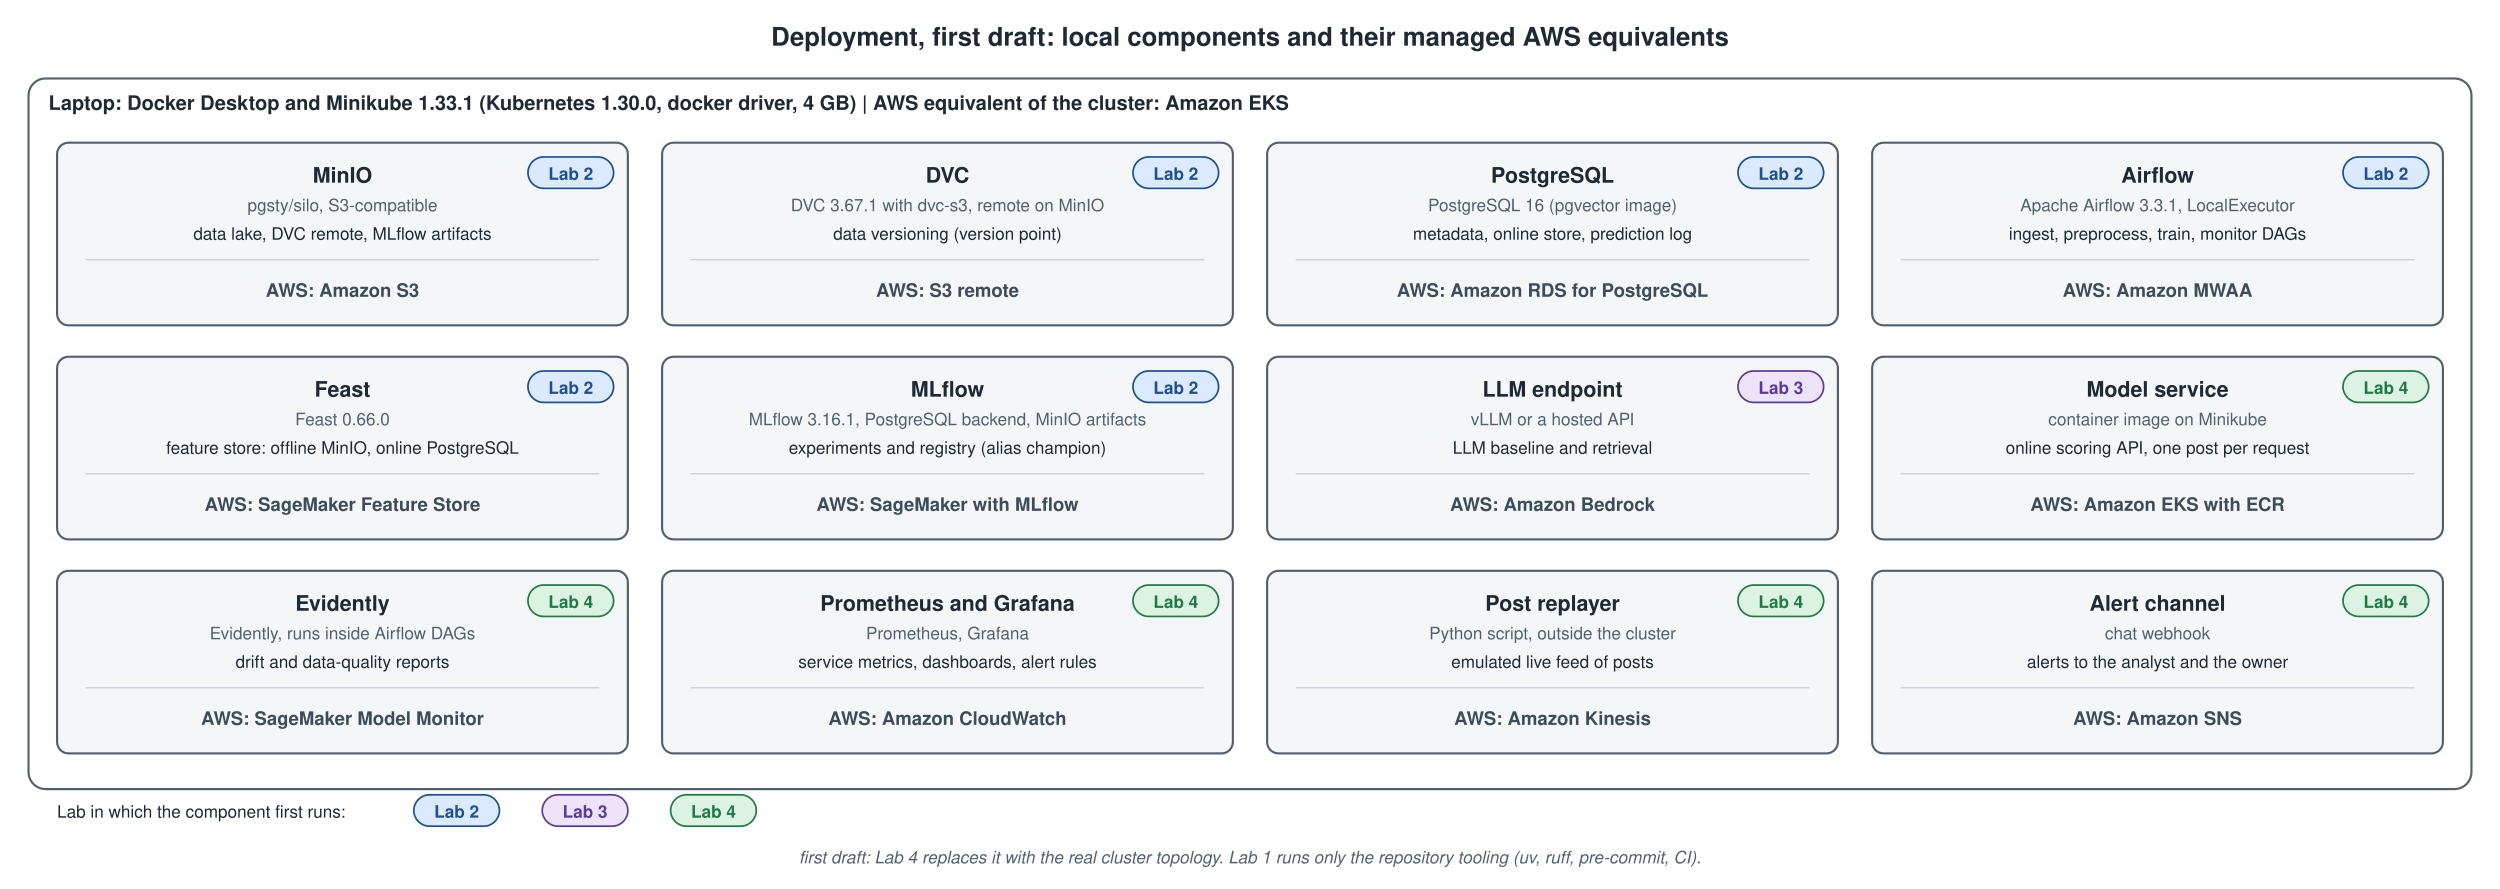
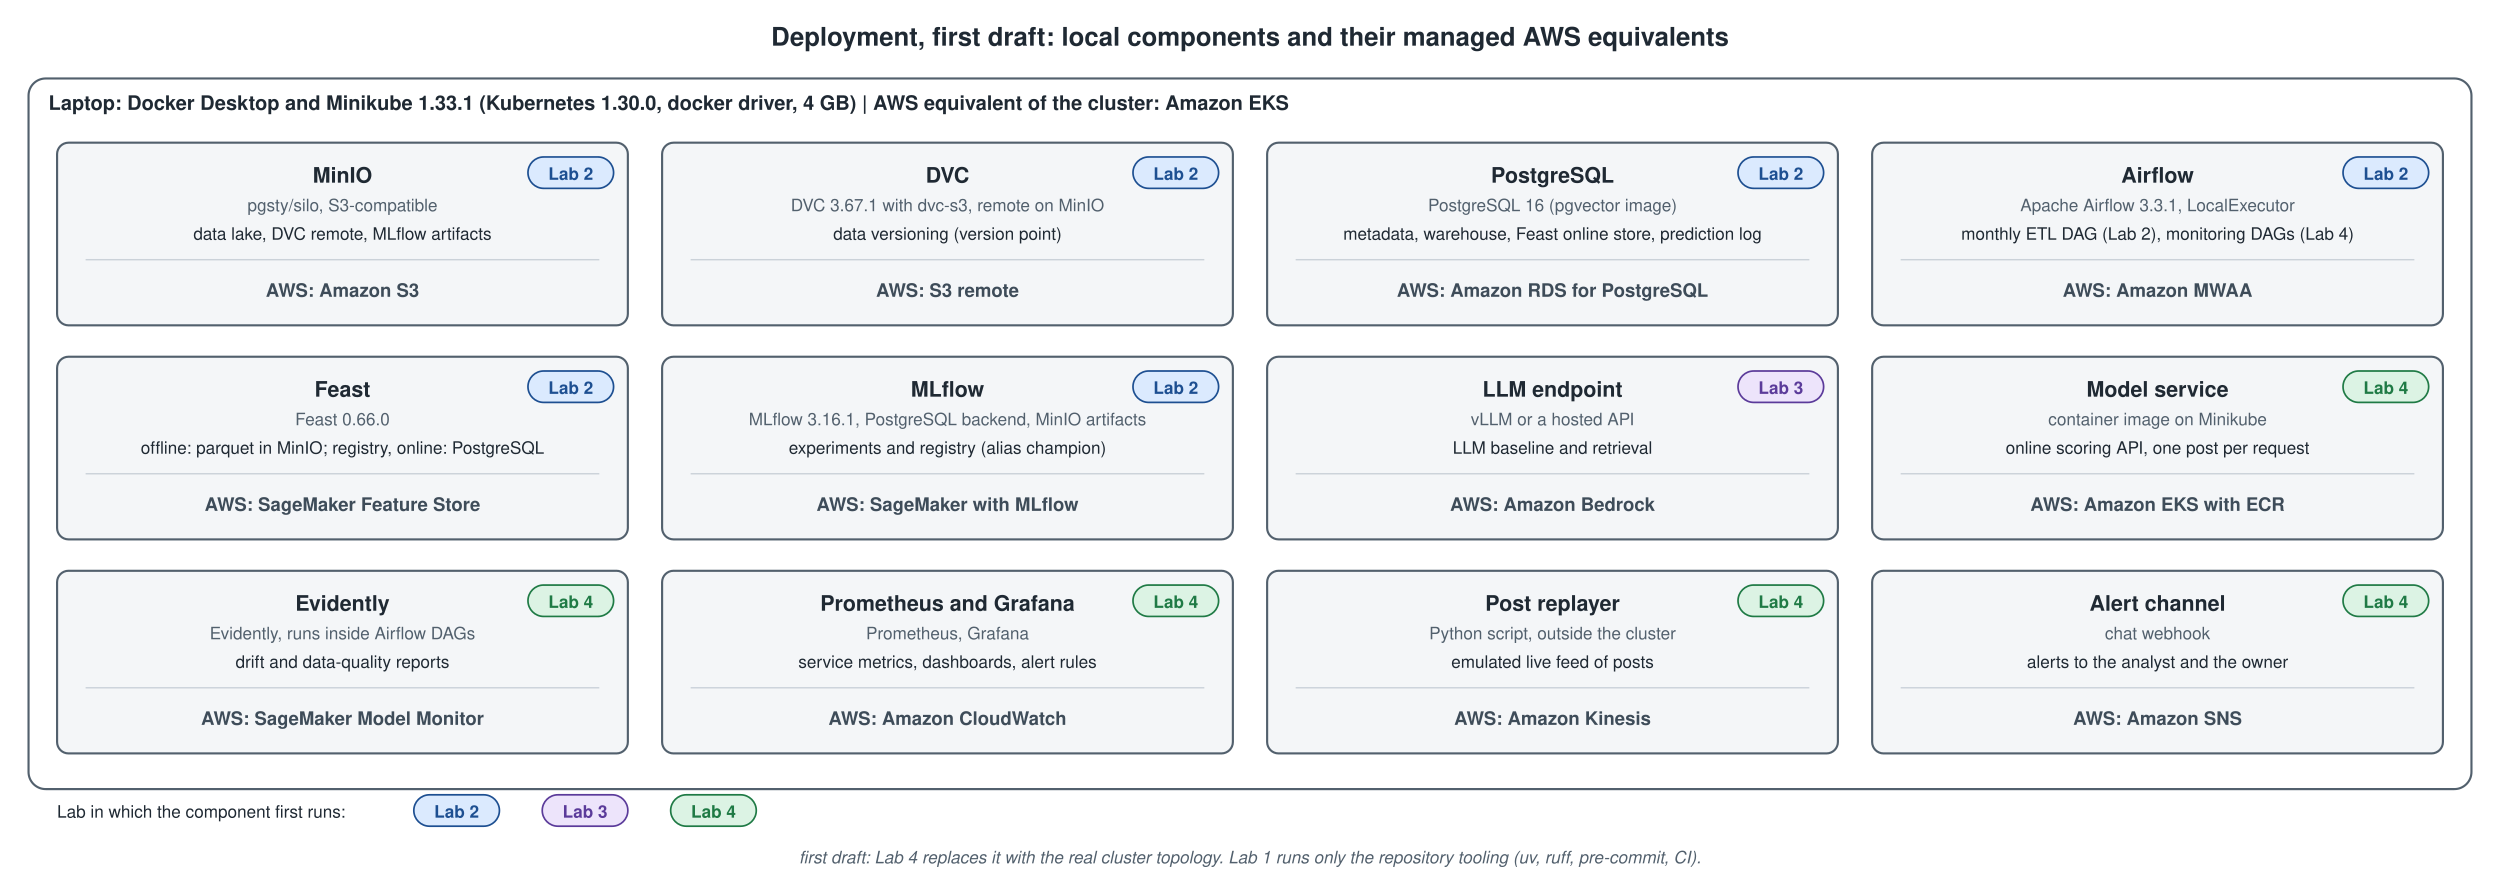
<svg xmlns="http://www.w3.org/2000/svg" width="1752" height="623" viewBox="0 0 1752 623">
  <defs>
    <marker id="ah" viewBox="0 0 10 10" refX="9" refY="5" markerWidth="8" markerHeight="8" orient="auto-start-reverse">
      <path d="M 0 0 L 10 5 L 0 10 z" fill="#1f2933" />
    </marker>
  </defs>
  <rect width="1752" height="623" fill="#ffffff" />
  <text x="876.0" y="32" font-family="Helvetica, Arial, sans-serif" font-size="18" font-weight="700" text-anchor="middle" fill="#1f2933">Deployment, first draft: local components and their managed AWS equivalents</text>
  <rect x="20" y="55" width="1712" height="498" rx="12" fill="#ffffff" stroke="#52606d" stroke-width="1.5" />
  <text x="34" y="77" font-family="Helvetica, Arial, sans-serif" font-size="14" font-weight="700" text-anchor="start" fill="#1f2933">Laptop: Docker Desktop and Minikube 1.33.1 (Kubernetes 1.30.0, docker driver, 4 GB)    |    AWS equivalent of the cluster: Amazon EKS</text>
  <rect x="40" y="100" width="400" height="128" rx="8" fill="#f4f6f8" stroke="#52606d" stroke-width="1.5" />
  <rect x="370" y="110" width="60" height="22" rx="11" fill="#dbeafe" stroke="#1d4f91" stroke-width="1.2" />
  <text x="400" y="126" font-family="Helvetica, Arial, sans-serif" font-size="12" font-weight="700" text-anchor="middle" fill="#1d4f91">Lab 2</text>
  <text x="240.0" y="128" font-family="Helvetica, Arial, sans-serif" font-size="15" font-weight="700" text-anchor="middle" fill="#1f2933">MinIO</text>
  <text x="240.0" y="148" font-family="Helvetica, Arial, sans-serif" font-size="12" font-weight="400" text-anchor="middle" fill="#52606d">pgsty/silo, S3-compatible</text>
  <text x="240.0" y="168" font-family="Helvetica, Arial, sans-serif" font-size="12" font-weight="400" text-anchor="middle" fill="#1f2933">data lake, DVC remote, MLflow artifacts</text>
  <line x1="60" y1="182" x2="420" y2="182" stroke="#cbd2d9" />
  <text x="240.0" y="208" font-family="Helvetica, Arial, sans-serif" font-size="13" font-weight="700" text-anchor="middle" fill="#3e4c59">AWS: Amazon S3</text>
  <rect x="464" y="100" width="400" height="128" rx="8" fill="#f4f6f8" stroke="#52606d" stroke-width="1.5" />
  <rect x="794" y="110" width="60" height="22" rx="11" fill="#dbeafe" stroke="#1d4f91" stroke-width="1.2" />
  <text x="824" y="126" font-family="Helvetica, Arial, sans-serif" font-size="12" font-weight="700" text-anchor="middle" fill="#1d4f91">Lab 2</text>
  <text x="664.0" y="128" font-family="Helvetica, Arial, sans-serif" font-size="15" font-weight="700" text-anchor="middle" fill="#1f2933">DVC</text>
  <text x="664.0" y="148" font-family="Helvetica, Arial, sans-serif" font-size="12" font-weight="400" text-anchor="middle" fill="#52606d">DVC 3.67.1 with dvc-s3, remote on MinIO</text>
  <text x="664.0" y="168" font-family="Helvetica, Arial, sans-serif" font-size="12" font-weight="400" text-anchor="middle" fill="#1f2933">data versioning (version point)</text>
  <line x1="484" y1="182" x2="844" y2="182" stroke="#cbd2d9" />
  <text x="664.0" y="208" font-family="Helvetica, Arial, sans-serif" font-size="13" font-weight="700" text-anchor="middle" fill="#3e4c59">AWS: S3 remote</text>
  <rect x="888" y="100" width="400" height="128" rx="8" fill="#f4f6f8" stroke="#52606d" stroke-width="1.5" />
  <rect x="1218" y="110" width="60" height="22" rx="11" fill="#dbeafe" stroke="#1d4f91" stroke-width="1.2" />
  <text x="1248" y="126" font-family="Helvetica, Arial, sans-serif" font-size="12" font-weight="700" text-anchor="middle" fill="#1d4f91">Lab 2</text>
  <text x="1088.0" y="128" font-family="Helvetica, Arial, sans-serif" font-size="15" font-weight="700" text-anchor="middle" fill="#1f2933">PostgreSQL</text>
  <text x="1088.0" y="148" font-family="Helvetica, Arial, sans-serif" font-size="12" font-weight="400" text-anchor="middle" fill="#52606d">PostgreSQL 16 (pgvector image)</text>
-   <text x="1088.0" y="168" font-family="Helvetica, Arial, sans-serif" font-size="12" font-weight="400" text-anchor="middle" fill="#1f2933">metadata, online store, prediction log</text>
+   <text x="1088.0" y="168" font-family="Helvetica, Arial, sans-serif" font-size="12" font-weight="400" text-anchor="middle" fill="#1f2933">metadata, warehouse, Feast online store, prediction log</text>
  <line x1="908" y1="182" x2="1268" y2="182" stroke="#cbd2d9" />
  <text x="1088.0" y="208" font-family="Helvetica, Arial, sans-serif" font-size="13" font-weight="700" text-anchor="middle" fill="#3e4c59">AWS: Amazon RDS for PostgreSQL</text>
  <rect x="1312" y="100" width="400" height="128" rx="8" fill="#f4f6f8" stroke="#52606d" stroke-width="1.5" />
  <rect x="1642" y="110" width="60" height="22" rx="11" fill="#dbeafe" stroke="#1d4f91" stroke-width="1.2" />
  <text x="1672" y="126" font-family="Helvetica, Arial, sans-serif" font-size="12" font-weight="700" text-anchor="middle" fill="#1d4f91">Lab 2</text>
  <text x="1512.0" y="128" font-family="Helvetica, Arial, sans-serif" font-size="15" font-weight="700" text-anchor="middle" fill="#1f2933">Airflow</text>
  <text x="1512.0" y="148" font-family="Helvetica, Arial, sans-serif" font-size="12" font-weight="400" text-anchor="middle" fill="#52606d">Apache Airflow 3.3.1, LocalExecutor</text>
-   <text x="1512.0" y="168" font-family="Helvetica, Arial, sans-serif" font-size="12" font-weight="400" text-anchor="middle" fill="#1f2933">ingest, preprocess, train, monitor DAGs</text>
+   <text x="1512.0" y="168" font-family="Helvetica, Arial, sans-serif" font-size="12" font-weight="400" text-anchor="middle" fill="#1f2933">monthly ETL DAG (Lab 2), monitoring DAGs (Lab 4)</text>
  <line x1="1332" y1="182" x2="1692" y2="182" stroke="#cbd2d9" />
  <text x="1512.0" y="208" font-family="Helvetica, Arial, sans-serif" font-size="13" font-weight="700" text-anchor="middle" fill="#3e4c59">AWS: Amazon MWAA</text>
  <rect x="40" y="250" width="400" height="128" rx="8" fill="#f4f6f8" stroke="#52606d" stroke-width="1.5" />
  <rect x="370" y="260" width="60" height="22" rx="11" fill="#dbeafe" stroke="#1d4f91" stroke-width="1.2" />
  <text x="400" y="276" font-family="Helvetica, Arial, sans-serif" font-size="12" font-weight="700" text-anchor="middle" fill="#1d4f91">Lab 2</text>
  <text x="240.0" y="278" font-family="Helvetica, Arial, sans-serif" font-size="15" font-weight="700" text-anchor="middle" fill="#1f2933">Feast</text>
  <text x="240.0" y="298" font-family="Helvetica, Arial, sans-serif" font-size="12" font-weight="400" text-anchor="middle" fill="#52606d">Feast 0.66.0</text>
-   <text x="240.0" y="318" font-family="Helvetica, Arial, sans-serif" font-size="12" font-weight="400" text-anchor="middle" fill="#1f2933">feature store: offline MinIO, online PostgreSQL</text>
+   <text x="240.0" y="318" font-family="Helvetica, Arial, sans-serif" font-size="12" font-weight="400" text-anchor="middle" fill="#1f2933">offline: parquet in MinIO; registry, online: PostgreSQL</text>
  <line x1="60" y1="332" x2="420" y2="332" stroke="#cbd2d9" />
  <text x="240.0" y="358" font-family="Helvetica, Arial, sans-serif" font-size="13" font-weight="700" text-anchor="middle" fill="#3e4c59">AWS: SageMaker Feature Store</text>
  <rect x="464" y="250" width="400" height="128" rx="8" fill="#f4f6f8" stroke="#52606d" stroke-width="1.5" />
  <rect x="794" y="260" width="60" height="22" rx="11" fill="#dbeafe" stroke="#1d4f91" stroke-width="1.2" />
  <text x="824" y="276" font-family="Helvetica, Arial, sans-serif" font-size="12" font-weight="700" text-anchor="middle" fill="#1d4f91">Lab 2</text>
  <text x="664.0" y="278" font-family="Helvetica, Arial, sans-serif" font-size="15" font-weight="700" text-anchor="middle" fill="#1f2933">MLflow</text>
  <text x="664.0" y="298" font-family="Helvetica, Arial, sans-serif" font-size="12" font-weight="400" text-anchor="middle" fill="#52606d">MLflow 3.16.1, PostgreSQL backend, MinIO artifacts</text>
  <text x="664.0" y="318" font-family="Helvetica, Arial, sans-serif" font-size="12" font-weight="400" text-anchor="middle" fill="#1f2933">experiments and registry (alias champion)</text>
  <line x1="484" y1="332" x2="844" y2="332" stroke="#cbd2d9" />
  <text x="664.0" y="358" font-family="Helvetica, Arial, sans-serif" font-size="13" font-weight="700" text-anchor="middle" fill="#3e4c59">AWS: SageMaker with MLflow</text>
  <rect x="888" y="250" width="400" height="128" rx="8" fill="#f4f6f8" stroke="#52606d" stroke-width="1.5" />
  <rect x="1218" y="260" width="60" height="22" rx="11" fill="#ede4fb" stroke="#5b3b9a" stroke-width="1.2" />
  <text x="1248" y="276" font-family="Helvetica, Arial, sans-serif" font-size="12" font-weight="700" text-anchor="middle" fill="#5b3b9a">Lab 3</text>
  <text x="1088.0" y="278" font-family="Helvetica, Arial, sans-serif" font-size="15" font-weight="700" text-anchor="middle" fill="#1f2933">LLM endpoint</text>
  <text x="1088.0" y="298" font-family="Helvetica, Arial, sans-serif" font-size="12" font-weight="400" text-anchor="middle" fill="#52606d">vLLM or a hosted API</text>
  <text x="1088.0" y="318" font-family="Helvetica, Arial, sans-serif" font-size="12" font-weight="400" text-anchor="middle" fill="#1f2933">LLM baseline and retrieval</text>
  <line x1="908" y1="332" x2="1268" y2="332" stroke="#cbd2d9" />
  <text x="1088.0" y="358" font-family="Helvetica, Arial, sans-serif" font-size="13" font-weight="700" text-anchor="middle" fill="#3e4c59">AWS: Amazon Bedrock</text>
  <rect x="1312" y="250" width="400" height="128" rx="8" fill="#f4f6f8" stroke="#52606d" stroke-width="1.5" />
  <rect x="1642" y="260" width="60" height="22" rx="11" fill="#dcf3e4" stroke="#1f7a45" stroke-width="1.2" />
  <text x="1672" y="276" font-family="Helvetica, Arial, sans-serif" font-size="12" font-weight="700" text-anchor="middle" fill="#1f7a45">Lab 4</text>
  <text x="1512.0" y="278" font-family="Helvetica, Arial, sans-serif" font-size="15" font-weight="700" text-anchor="middle" fill="#1f2933">Model service</text>
  <text x="1512.0" y="298" font-family="Helvetica, Arial, sans-serif" font-size="12" font-weight="400" text-anchor="middle" fill="#52606d">container image on Minikube</text>
  <text x="1512.0" y="318" font-family="Helvetica, Arial, sans-serif" font-size="12" font-weight="400" text-anchor="middle" fill="#1f2933">online scoring API, one post per request</text>
  <line x1="1332" y1="332" x2="1692" y2="332" stroke="#cbd2d9" />
  <text x="1512.0" y="358" font-family="Helvetica, Arial, sans-serif" font-size="13" font-weight="700" text-anchor="middle" fill="#3e4c59">AWS: Amazon EKS with ECR</text>
  <rect x="40" y="400" width="400" height="128" rx="8" fill="#f4f6f8" stroke="#52606d" stroke-width="1.5" />
  <rect x="370" y="410" width="60" height="22" rx="11" fill="#dcf3e4" stroke="#1f7a45" stroke-width="1.2" />
  <text x="400" y="426" font-family="Helvetica, Arial, sans-serif" font-size="12" font-weight="700" text-anchor="middle" fill="#1f7a45">Lab 4</text>
  <text x="240.0" y="428" font-family="Helvetica, Arial, sans-serif" font-size="15" font-weight="700" text-anchor="middle" fill="#1f2933">Evidently</text>
  <text x="240.0" y="448" font-family="Helvetica, Arial, sans-serif" font-size="12" font-weight="400" text-anchor="middle" fill="#52606d">Evidently, runs inside Airflow DAGs</text>
  <text x="240.0" y="468" font-family="Helvetica, Arial, sans-serif" font-size="12" font-weight="400" text-anchor="middle" fill="#1f2933">drift and data-quality reports</text>
  <line x1="60" y1="482" x2="420" y2="482" stroke="#cbd2d9" />
  <text x="240.0" y="508" font-family="Helvetica, Arial, sans-serif" font-size="13" font-weight="700" text-anchor="middle" fill="#3e4c59">AWS: SageMaker Model Monitor</text>
  <rect x="464" y="400" width="400" height="128" rx="8" fill="#f4f6f8" stroke="#52606d" stroke-width="1.5" />
  <rect x="794" y="410" width="60" height="22" rx="11" fill="#dcf3e4" stroke="#1f7a45" stroke-width="1.2" />
  <text x="824" y="426" font-family="Helvetica, Arial, sans-serif" font-size="12" font-weight="700" text-anchor="middle" fill="#1f7a45">Lab 4</text>
  <text x="664.0" y="428" font-family="Helvetica, Arial, sans-serif" font-size="15" font-weight="700" text-anchor="middle" fill="#1f2933">Prometheus and Grafana</text>
  <text x="664.0" y="448" font-family="Helvetica, Arial, sans-serif" font-size="12" font-weight="400" text-anchor="middle" fill="#52606d">Prometheus, Grafana</text>
  <text x="664.0" y="468" font-family="Helvetica, Arial, sans-serif" font-size="12" font-weight="400" text-anchor="middle" fill="#1f2933">service metrics, dashboards, alert rules</text>
  <line x1="484" y1="482" x2="844" y2="482" stroke="#cbd2d9" />
  <text x="664.0" y="508" font-family="Helvetica, Arial, sans-serif" font-size="13" font-weight="700" text-anchor="middle" fill="#3e4c59">AWS: Amazon CloudWatch</text>
  <rect x="888" y="400" width="400" height="128" rx="8" fill="#f4f6f8" stroke="#52606d" stroke-width="1.5" />
  <rect x="1218" y="410" width="60" height="22" rx="11" fill="#dcf3e4" stroke="#1f7a45" stroke-width="1.2" />
  <text x="1248" y="426" font-family="Helvetica, Arial, sans-serif" font-size="12" font-weight="700" text-anchor="middle" fill="#1f7a45">Lab 4</text>
  <text x="1088.0" y="428" font-family="Helvetica, Arial, sans-serif" font-size="15" font-weight="700" text-anchor="middle" fill="#1f2933">Post replayer</text>
  <text x="1088.0" y="448" font-family="Helvetica, Arial, sans-serif" font-size="12" font-weight="400" text-anchor="middle" fill="#52606d">Python script, outside the cluster</text>
  <text x="1088.0" y="468" font-family="Helvetica, Arial, sans-serif" font-size="12" font-weight="400" text-anchor="middle" fill="#1f2933">emulated live feed of posts</text>
  <line x1="908" y1="482" x2="1268" y2="482" stroke="#cbd2d9" />
  <text x="1088.0" y="508" font-family="Helvetica, Arial, sans-serif" font-size="13" font-weight="700" text-anchor="middle" fill="#3e4c59">AWS: Amazon Kinesis</text>
  <rect x="1312" y="400" width="400" height="128" rx="8" fill="#f4f6f8" stroke="#52606d" stroke-width="1.5" />
  <rect x="1642" y="410" width="60" height="22" rx="11" fill="#dcf3e4" stroke="#1f7a45" stroke-width="1.2" />
  <text x="1672" y="426" font-family="Helvetica, Arial, sans-serif" font-size="12" font-weight="700" text-anchor="middle" fill="#1f7a45">Lab 4</text>
  <text x="1512.0" y="428" font-family="Helvetica, Arial, sans-serif" font-size="15" font-weight="700" text-anchor="middle" fill="#1f2933">Alert channel</text>
  <text x="1512.0" y="448" font-family="Helvetica, Arial, sans-serif" font-size="12" font-weight="400" text-anchor="middle" fill="#52606d">chat webhook</text>
  <text x="1512.0" y="468" font-family="Helvetica, Arial, sans-serif" font-size="12" font-weight="400" text-anchor="middle" fill="#1f2933">alerts to the analyst and the owner</text>
  <line x1="1332" y1="482" x2="1692" y2="482" stroke="#cbd2d9" />
  <text x="1512.0" y="508" font-family="Helvetica, Arial, sans-serif" font-size="13" font-weight="700" text-anchor="middle" fill="#3e4c59">AWS: Amazon SNS</text>
  <text x="40" y="573" font-family="Helvetica, Arial, sans-serif" font-size="12" font-weight="400" text-anchor="start" fill="#1f2933">Lab in which the component first runs:</text>
  <rect x="290" y="557" width="60" height="22" rx="11" fill="#dbeafe" stroke="#1d4f91" stroke-width="1.2" />
  <text x="320" y="573" font-family="Helvetica, Arial, sans-serif" font-size="12" font-weight="700" text-anchor="middle" fill="#1d4f91">Lab 2</text>
  <rect x="380" y="557" width="60" height="22" rx="11" fill="#ede4fb" stroke="#5b3b9a" stroke-width="1.2" />
  <text x="410" y="573" font-family="Helvetica, Arial, sans-serif" font-size="12" font-weight="700" text-anchor="middle" fill="#5b3b9a">Lab 3</text>
  <rect x="470" y="557" width="60" height="22" rx="11" fill="#dcf3e4" stroke="#1f7a45" stroke-width="1.2" />
  <text x="500" y="573" font-family="Helvetica, Arial, sans-serif" font-size="12" font-weight="700" text-anchor="middle" fill="#1f7a45">Lab 4</text>
  <text x="876.0" y="605" font-family="Helvetica, Arial, sans-serif" font-size="12" font-weight="400" text-anchor="middle" fill="#52606d" font-style="italic">first draft: Lab 4 replaces it with the real cluster topology. Lab 1 runs only the repository tooling (uv, ruff, pre-commit, CI).</text>
</svg>
